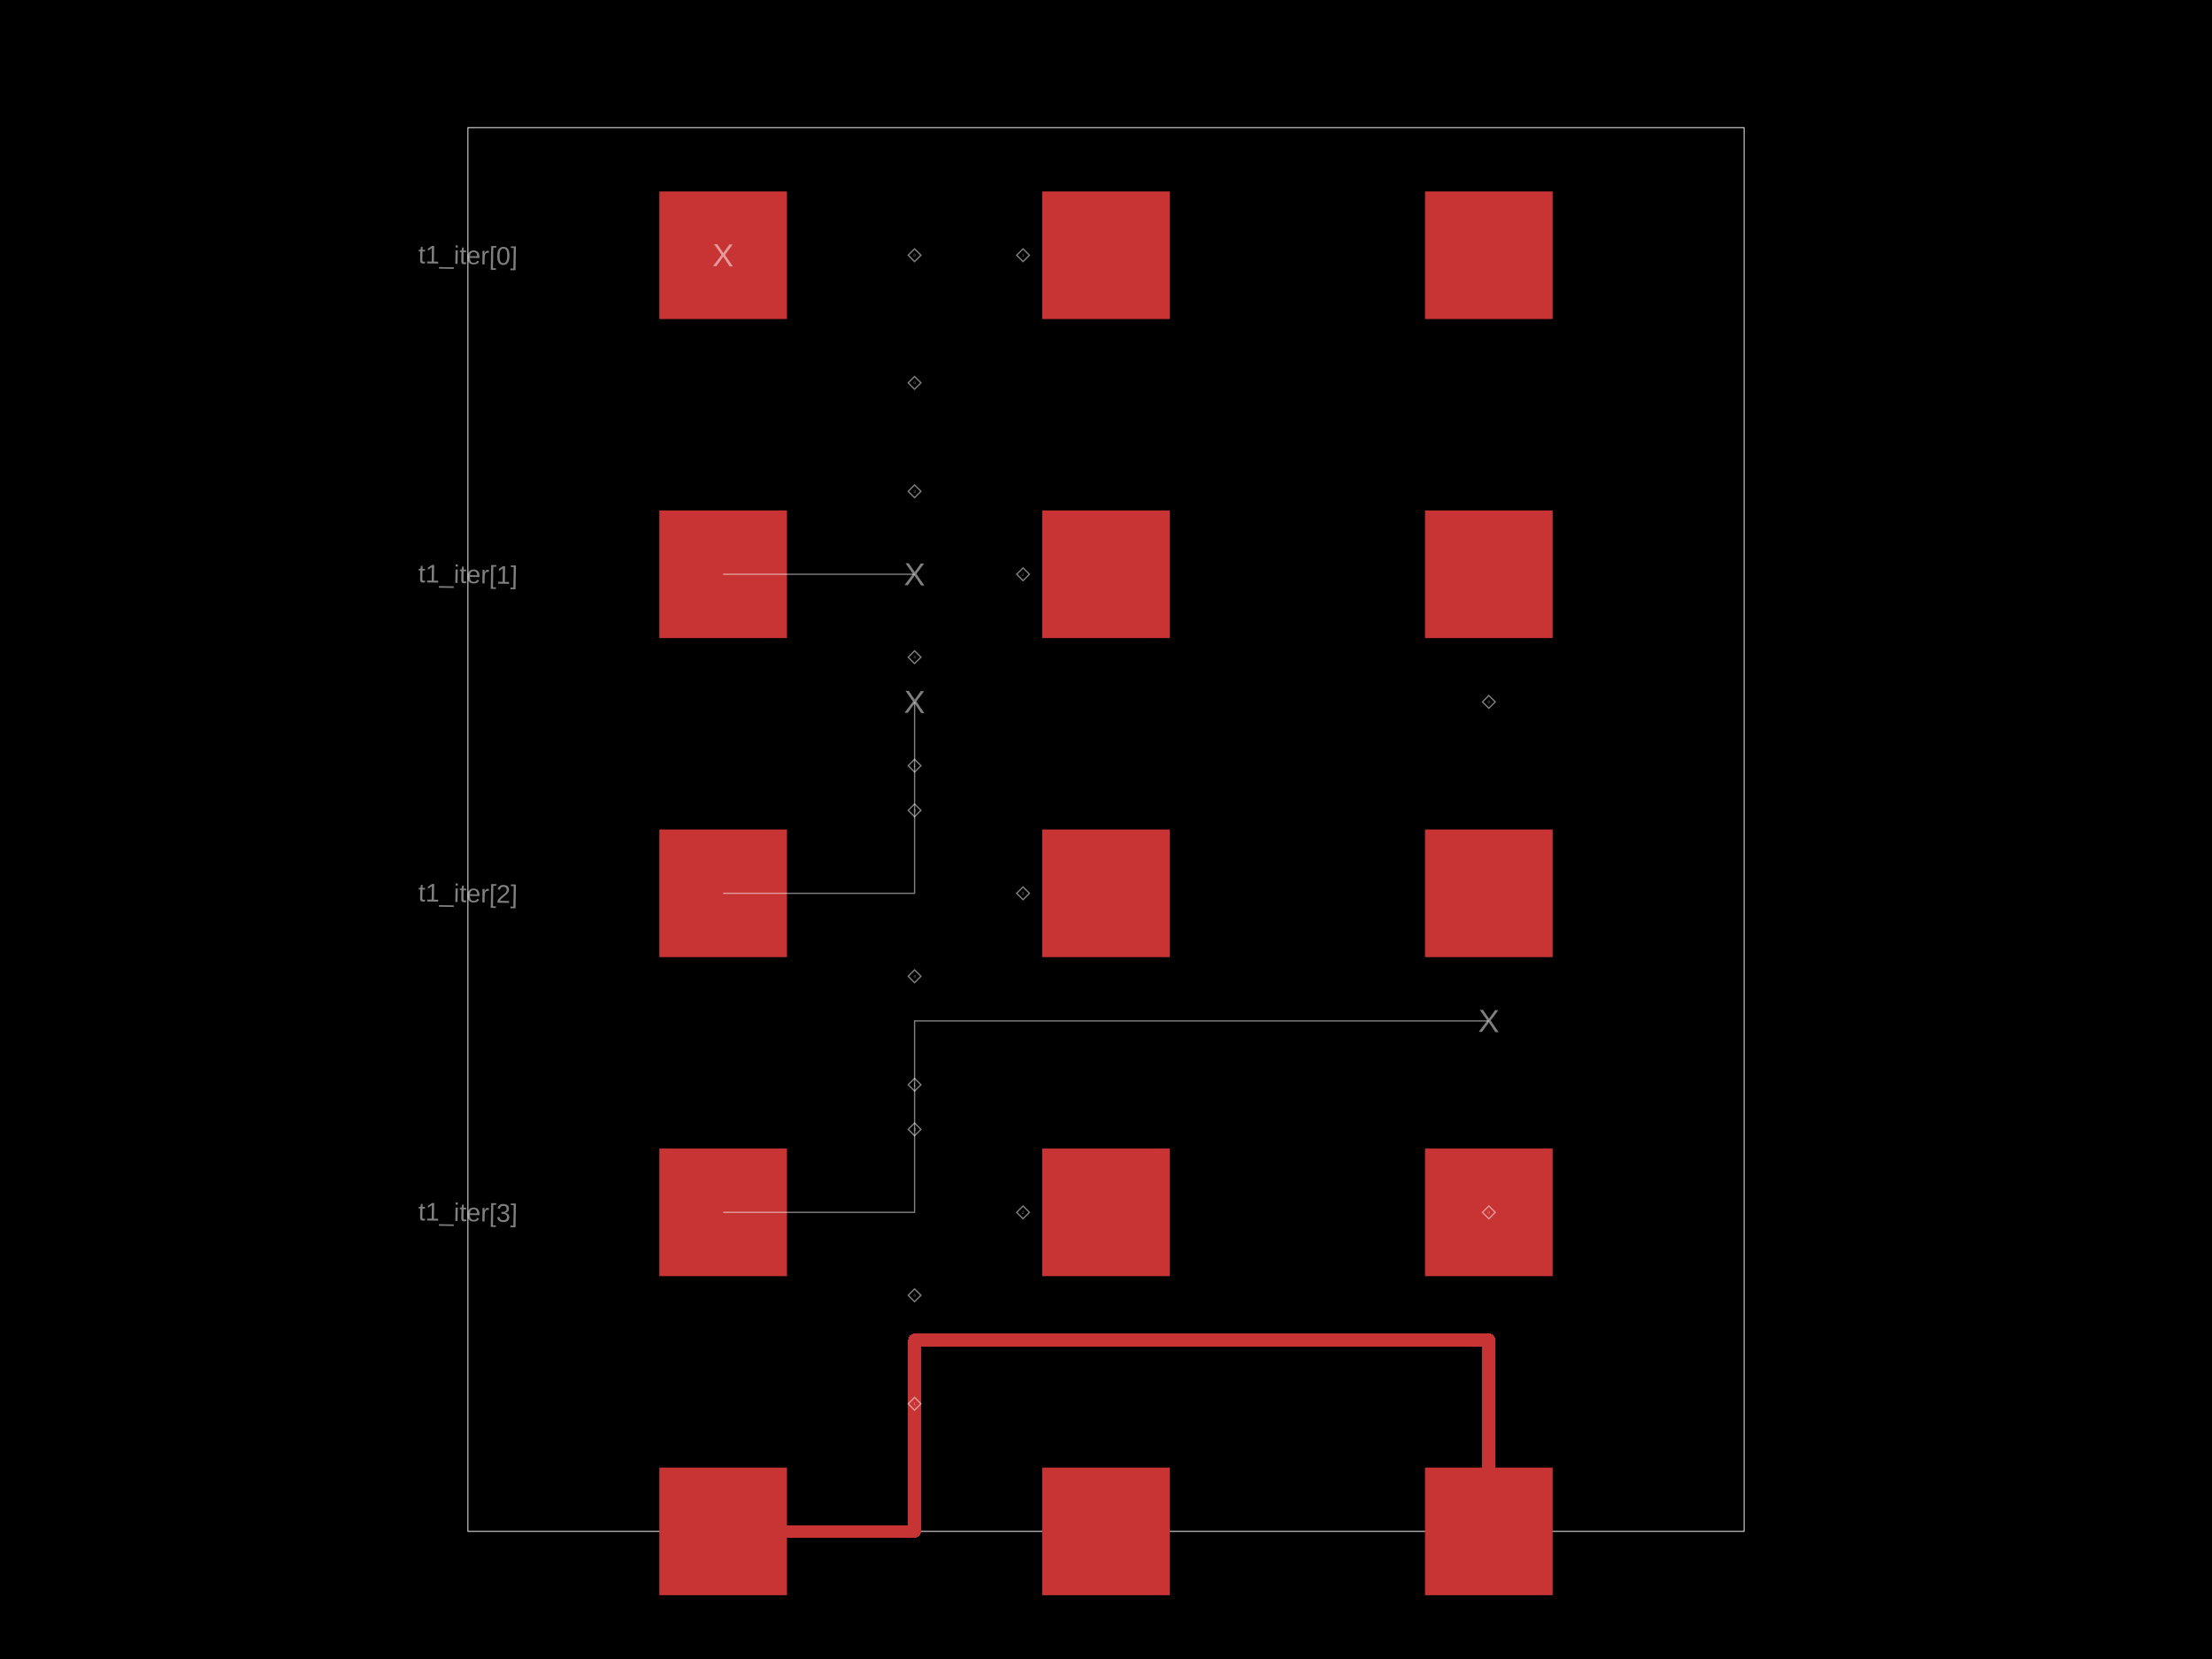
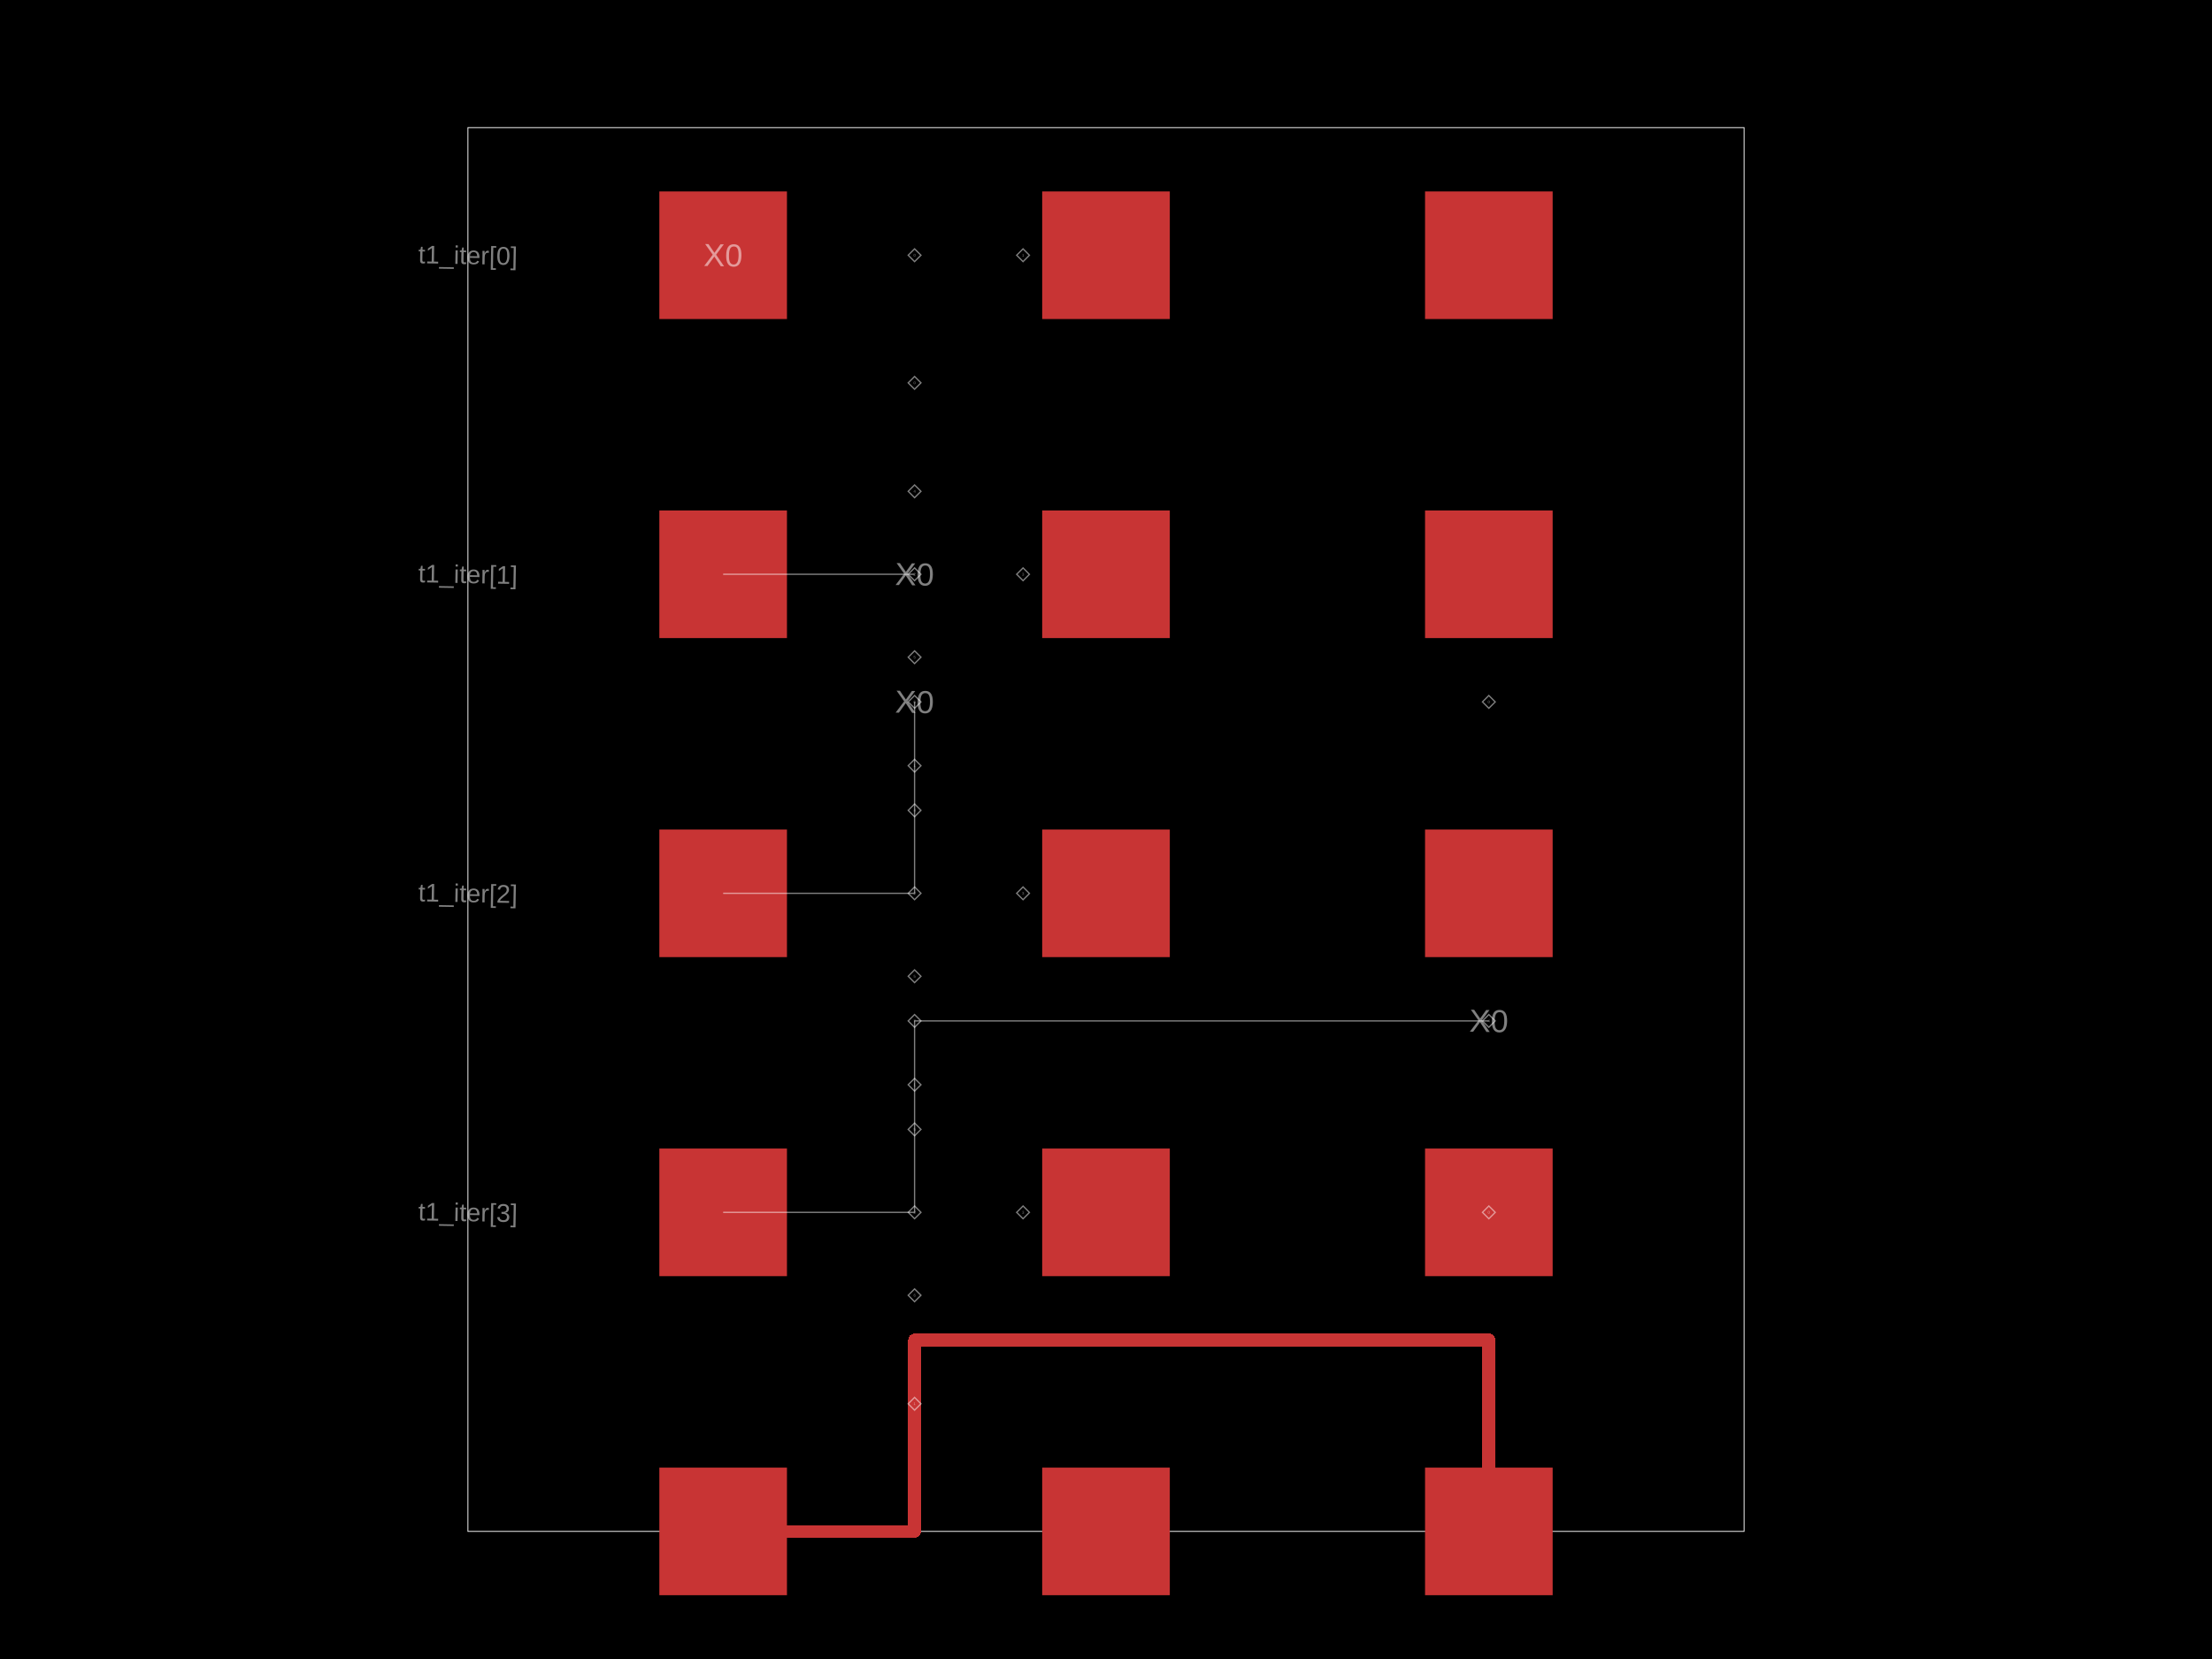
<svg xmlns="http://www.w3.org/2000/svg" width="800" height="600">
  <style>
              .pcb-board { fill: #000; }
              .pcb-trace { fill: none; }
              .pcb-hole-outer { fill: rgb(200, 52, 52); }
              .pcb-hole-inner { fill: rgb(255, 38, 226); }
              .pcb-pad { }
              .pcb-boundary { fill: none; stroke: #fff; stroke-width: 0.3; }
              .pcb-silkscreen { fill: none; }
              .pcb-silkscreen-top { stroke: #f2eda1; }
              .pcb-silkscreen-bottom { stroke: #f2eda1; }
              .pcb-silkscreen-text { fill: #f2eda1; }
            </style>
  <rect class="pcb-board" x="0" y="0" width="800" height="600" />
  <rect class="pcb-boundary" x="169.231" y="46.154" width="461.538" height="507.692" />
  <g transform="translate(261.5385, 92.30769) rotate(0) scale(1, -1)">
    <rect class="pcb-component" x="0" y="0" width="0" height="0" />
    <rect class="pcb-component-outline" x="0" y="0" width="0" height="0" />
  </g>
  <g transform="translate(538.4615, 92.30769) rotate(0) scale(1, -1)">
    <rect class="pcb-component" x="0" y="0" width="0" height="0" />
    <rect class="pcb-component-outline" x="0" y="0" width="0" height="0" />
  </g>
  <g transform="translate(400, 92.30769) rotate(0) scale(1, -1)">
    <rect class="pcb-component" x="0" y="0" width="0" height="0" />
    <rect class="pcb-component-outline" x="0" y="0" width="0" height="0" />
  </g>
  <g transform="translate(261.5385, 207.6923) rotate(0) scale(1, -1)">
    <rect class="pcb-component" x="0" y="0" width="0" height="0" />
    <rect class="pcb-component-outline" x="0" y="0" width="0" height="0" />
  </g>
  <g transform="translate(538.4615, 207.6923) rotate(0) scale(1, -1)">
    <rect class="pcb-component" x="0" y="0" width="0" height="0" />
    <rect class="pcb-component-outline" x="0" y="0" width="0" height="0" />
  </g>
  <g transform="translate(400, 207.6923) rotate(0) scale(1, -1)">
    <rect class="pcb-component" x="0" y="0" width="0" height="0" />
    <rect class="pcb-component-outline" x="0" y="0" width="0" height="0" />
  </g>
  <g transform="translate(261.5385, 323.0769) rotate(0) scale(1, -1)">
    <rect class="pcb-component" x="0" y="0" width="0" height="0" />
    <rect class="pcb-component-outline" x="0" y="0" width="0" height="0" />
  </g>
  <g transform="translate(538.4615, 323.0769) rotate(0) scale(1, -1)">
    <rect class="pcb-component" x="0" y="0" width="0" height="0" />
    <rect class="pcb-component-outline" x="0" y="0" width="0" height="0" />
  </g>
  <g transform="translate(400, 323.0769) rotate(0) scale(1, -1)">
    <rect class="pcb-component" x="0" y="0" width="0" height="0" />
    <rect class="pcb-component-outline" x="0" y="0" width="0" height="0" />
  </g>
  <g transform="translate(261.5385, 438.4615) rotate(0) scale(1, -1)">
    <rect class="pcb-component" x="0" y="0" width="0" height="0" />
    <rect class="pcb-component-outline" x="0" y="0" width="0" height="0" />
  </g>
  <g transform="translate(538.4615, 438.4615) rotate(0) scale(1, -1)">
    <rect class="pcb-component" x="0" y="0" width="0" height="0" />
    <rect class="pcb-component-outline" x="0" y="0" width="0" height="0" />
  </g>
  <g transform="translate(400, 438.4615) rotate(0) scale(1, -1)">
    <rect class="pcb-component" x="0" y="0" width="0" height="0" />
    <rect class="pcb-component-outline" x="0" y="0" width="0" height="0" />
  </g>
  <g transform="translate(261.5385, 553.8462) rotate(0) scale(1, -1)">
    <rect class="pcb-component" x="0" y="0" width="0" height="0" />
    <rect class="pcb-component-outline" x="0" y="0" width="0" height="0" />
  </g>
  <g transform="translate(538.4615, 553.8462) rotate(0) scale(1, -1)">
    <rect class="pcb-component" x="0" y="0" width="0" height="0" />
    <rect class="pcb-component-outline" x="0" y="0" width="0" height="0" />
  </g>
  <g transform="translate(400, 553.8462) rotate(0) scale(1, -1)">
    <rect class="pcb-component" x="0" y="0" width="0" height="0" />
    <rect class="pcb-component-outline" x="0" y="0" width="0" height="0" />
  </g>
  <rect class="pcb-pad" fill="rgb(200, 52, 52)" x="238.462" y="69.231" width="46.154" height="46.154" />
  <rect class="pcb-pad" fill="rgb(200, 52, 52)" x="515.385" y="69.231" width="46.154" height="46.154" />
  <rect class="pcb-pad" fill="rgb(200, 52, 52)" x="376.923" y="69.231" width="46.154" height="46.154" />
  <rect class="pcb-pad" fill="rgb(200, 52, 52)" x="238.462" y="184.615" width="46.154" height="46.154" />
  <rect class="pcb-pad" fill="rgb(200, 52, 52)" x="515.385" y="184.615" width="46.154" height="46.154" />
  <rect class="pcb-pad" fill="rgb(200, 52, 52)" x="376.923" y="184.615" width="46.154" height="46.154" />
  <rect class="pcb-pad" fill="rgb(200, 52, 52)" x="238.462" y="300" width="46.154" height="46.154" />
  <rect class="pcb-pad" fill="rgb(200, 52, 52)" x="515.385" y="300" width="46.154" height="46.154" />
  <rect class="pcb-pad" fill="rgb(200, 52, 52)" x="376.923" y="300" width="46.154" height="46.154" />
  <rect class="pcb-pad" fill="rgb(200, 52, 52)" x="238.462" y="415.385" width="46.154" height="46.154" />
  <rect class="pcb-pad" fill="rgb(200, 52, 52)" x="515.385" y="415.385" width="46.154" height="46.154" />
  <rect class="pcb-pad" fill="rgb(200, 52, 52)" x="376.923" y="415.385" width="46.154" height="46.154" />
  <rect class="pcb-pad" fill="rgb(200, 52, 52)" x="238.462" y="530.769" width="46.154" height="46.154" />
  <rect class="pcb-pad" fill="rgb(200, 52, 52)" x="515.385" y="530.769" width="46.154" height="46.154" />
  <rect class="pcb-pad" fill="rgb(200, 52, 52)" x="376.923" y="530.769" width="46.154" height="46.154" />
  <path class="pcb-trace" stroke="rgb(200, 52, 52)" d="M 261.538 553.846 L 330.769 553.846" stroke-width="4.615" stroke-linecap="round" stroke-linejoin="round" shape-rendering="crispEdges" />
  <path class="pcb-trace" stroke="rgb(200, 52, 52)" d="M 330.769 553.846 L 330.769 484.615" stroke-width="4.615" stroke-linecap="round" stroke-linejoin="round" shape-rendering="crispEdges" />
  <path class="pcb-trace" stroke="rgb(200, 52, 52)" d="M 330.769 484.615 L 538.462 484.615" stroke-width="4.615" stroke-linecap="round" stroke-linejoin="round" shape-rendering="crispEdges" />
  <path class="pcb-trace" stroke="rgb(200, 52, 52)" d="M 538.462 484.615 L 538.462 553.846" stroke-width="4.615" stroke-linecap="round" stroke-linejoin="round" shape-rendering="crispEdges" />
  <path class="pcb-fabrication-note-path" stroke="rgba(255,255,255,0.5)" fill="none" d="M 330.769 90 L 333.077 92.308 L 330.769 94.615 L 328.462 92.308 Z" stroke-width="0.462" data-pcb-component-id="" data-pcb-fabrication-note-path-id="note_path_-1.5_0" />
  <path class="pcb-fabrication-note-path" stroke="rgba(255,255,255,0.5)" fill="none" d="M 370 90 L 372.308 92.308 L 370 94.615 L 367.692 92.308 Z" stroke-width="0.462" data-pcb-component-id="" data-pcb-fabrication-note-path-id="note_path_-0.6499999999999999_0" />
  <path class="pcb-fabrication-note-path" stroke="rgba(255,255,255,0.5)" fill="none" d="M 330.769 136.154 L 333.077 138.462 L 330.769 140.769 L 328.462 138.462 Z" stroke-width="0.462" data-pcb-component-id="" data-pcb-fabrication-note-path-id="note_path_-1.5_1.5" />
  <path class="pcb-fabrication-note-path" stroke="rgba(255,255,255,0.5)" fill="none" d="M 330.769 274.615 L 333.077 276.923 L 330.769 279.231 L 328.462 276.923 Z" stroke-width="0.462" data-pcb-component-id="" data-pcb-fabrication-note-path-id="note_path_-1.5_-1.5" />
+   <path class="pcb-fabrication-note-path" stroke="rgba(255,255,255,0.5)" fill="none" d="M 330.769 205.385 L 333.077 207.692 L 330.769 210 L 328.462 207.692 Z" stroke-width="0.462" data-pcb-component-id="" data-pcb-fabrication-note-path-id="note_path_-1.5_0" />
  <path class="pcb-fabrication-note-path" stroke="rgba(255,255,255,0.5)" fill="none" d="M 370 205.385 L 372.308 207.692 L 370 210 L 367.692 207.692 Z" stroke-width="0.462" data-pcb-component-id="" data-pcb-fabrication-note-path-id="note_path_-0.6499999999999999_0" />
  <path class="pcb-fabrication-note-path" stroke="rgba(255,255,255,0.5)" fill="none" d="M 330.769 175.385 L 333.077 177.692 L 330.769 180 L 328.462 177.692 Z" stroke-width="0.462" data-pcb-component-id="" data-pcb-fabrication-note-path-id="note_path_-1.5_0.65" />
  <path class="pcb-fabrication-note-path" stroke="rgba(255,255,255,0.5)" fill="none" d="M 330.769 235.385 L 333.077 237.692 L 330.769 240 L 328.462 237.692 Z" stroke-width="0.462" data-pcb-component-id="" data-pcb-fabrication-note-path-id="note_path_-1.5_-0.65" />
  <path class="pcb-fabrication-note-path" stroke="rgba(255,255,255,0.5)" fill="none" d="M 261.538 207.692 L 330.769 207.692" stroke-width="0.462" data-pcb-component-id="" data-pcb-fabrication-note-path-id="note_path_-1.5_0" />
  <path class="pcb-fabrication-note-path" stroke="rgba(255,255,255,0.5)" fill="none" d="M 538.462 251.538 L 540.769 253.846 L 538.462 256.154 L 536.154 253.846 Z" stroke-width="0.462" data-pcb-component-id="" data-pcb-fabrication-note-path-id="note_path_3_1.5" />
  <path class="pcb-fabrication-note-path" stroke="rgba(255,255,255,0.5)" fill="none" d="M 330.769 390 L 333.077 392.308 L 330.769 394.615 L 328.462 392.308 Z" stroke-width="0.462" data-pcb-component-id="" data-pcb-fabrication-note-path-id="note_path_-1.5_-1.5" />
+   <path class="pcb-fabrication-note-path" stroke="rgba(255,255,255,0.5)" fill="none" d="M 330.769 320.769 L 333.077 323.077 L 330.769 325.385 L 328.462 323.077 Z" stroke-width="0.462" data-pcb-component-id="" data-pcb-fabrication-note-path-id="note_path_-1.5_0" />
  <path class="pcb-fabrication-note-path" stroke="rgba(255,255,255,0.5)" fill="none" d="M 370 320.769 L 372.308 323.077 L 370 325.385 L 367.692 323.077 Z" stroke-width="0.462" data-pcb-component-id="" data-pcb-fabrication-note-path-id="note_path_-0.6499999999999999_0" />
  <path class="pcb-fabrication-note-path" stroke="rgba(255,255,255,0.5)" fill="none" d="M 330.769 290.769 L 333.077 293.077 L 330.769 295.385 L 328.462 293.077 Z" stroke-width="0.462" data-pcb-component-id="" data-pcb-fabrication-note-path-id="note_path_-1.5_0.65" />
  <path class="pcb-fabrication-note-path" stroke="rgba(255,255,255,0.5)" fill="none" d="M 330.769 350.769 L 333.077 353.077 L 330.769 355.385 L 328.462 353.077 Z" stroke-width="0.462" data-pcb-component-id="" data-pcb-fabrication-note-path-id="note_path_-1.5_-0.65" />
+   <path class="pcb-fabrication-note-path" stroke="rgba(255,255,255,0.5)" fill="none" d="M 330.769 251.538 L 333.077 253.846 L 330.769 256.154 L 328.462 253.846 Z" stroke-width="0.462" data-pcb-component-id="" data-pcb-fabrication-note-path-id="note_path_-1.5_1.5" />
  <path class="pcb-fabrication-note-path" stroke="rgba(255,255,255,0.5)" fill="none" d="M 261.538 323.077 L 330.769 323.077 L 330.769 253.846" stroke-width="0.462" data-pcb-component-id="" data-pcb-fabrication-note-path-id="note_path_-1.5_1.5" />
  <path class="pcb-fabrication-note-path" stroke="rgba(255,255,255,0.5)" fill="none" d="M 538.462 436.154 L 540.769 438.462 L 538.462 440.769 L 536.154 438.462 Z" stroke-width="0.462" data-pcb-component-id="" data-pcb-fabrication-note-path-id="note_path_3_0" />
  <path class="pcb-fabrication-note-path" stroke="rgba(255,255,255,0.5)" fill="none" d="M 330.769 505.385 L 333.077 507.692 L 330.769 510 L 328.462 507.692 Z" stroke-width="0.462" data-pcb-component-id="" data-pcb-fabrication-note-path-id="note_path_-1.5_-1.5" />
+   <path class="pcb-fabrication-note-path" stroke="rgba(255,255,255,0.5)" fill="none" d="M 330.769 436.154 L 333.077 438.462 L 330.769 440.769 L 328.462 438.462 Z" stroke-width="0.462" data-pcb-component-id="" data-pcb-fabrication-note-path-id="note_path_-1.5_0" />
  <path class="pcb-fabrication-note-path" stroke="rgba(255,255,255,0.5)" fill="none" d="M 370 436.154 L 372.308 438.462 L 370 440.769 L 367.692 438.462 Z" stroke-width="0.462" data-pcb-component-id="" data-pcb-fabrication-note-path-id="note_path_-0.6499999999999999_0" />
+   <path class="pcb-fabrication-note-path" stroke="rgba(255,255,255,0.5)" fill="none" d="M 538.462 366.923 L 540.769 369.231 L 538.462 371.538 L 536.154 369.231 Z" stroke-width="0.462" data-pcb-component-id="" data-pcb-fabrication-note-path-id="note_path_3_1.5" />
  <path class="pcb-fabrication-note-path" stroke="rgba(255,255,255,0.5)" fill="none" d="M 330.769 406.154 L 333.077 408.462 L 330.769 410.769 L 328.462 408.462 Z" stroke-width="0.462" data-pcb-component-id="" data-pcb-fabrication-note-path-id="note_path_-1.5_0.65" />
  <path class="pcb-fabrication-note-path" stroke="rgba(255,255,255,0.5)" fill="none" d="M 330.769 466.154 L 333.077 468.462 L 330.769 470.769 L 328.462 468.462 Z" stroke-width="0.462" data-pcb-component-id="" data-pcb-fabrication-note-path-id="note_path_-1.5_-0.65" />
+   <path class="pcb-fabrication-note-path" stroke="rgba(255,255,255,0.5)" fill="none" d="M 330.769 366.923 L 333.077 369.231 L 330.769 371.538 L 328.462 369.231 Z" stroke-width="0.462" data-pcb-component-id="" data-pcb-fabrication-note-path-id="note_path_-1.5_1.5" />
  <path class="pcb-fabrication-note-path" stroke="rgba(255,255,255,0.5)" fill="none" d="M 261.538 438.462 L 330.769 438.462 L 330.769 369.231 L 538.462 369.231" stroke-width="0.462" data-pcb-component-id="" data-pcb-fabrication-note-path-id="note_path_3_1.5" />
-   <text x="0" y="0" font-family="Arial, sans-serif" font-size="11.538" text-anchor="middle" dominant-baseline="central" transform="matrix(0.9998477,0.01745241,-0.01745241,0.9998477,261.5385,92.30769)" class="pcb-fabrication-note-text" fill="rgba(255,255,255,0.5)">X</text>
+   <text x="0" y="0" font-family="Arial, sans-serif" font-size="11.538" text-anchor="middle" dominant-baseline="central" transform="matrix(0.9998477,0.01745241,-0.01745241,0.9998477,261.5385,92.30769)" class="pcb-fabrication-note-text" fill="rgba(255,255,255,0.5)">X0</text>
  <text x="0" y="0" font-family="Arial, sans-serif" font-size="1.385" text-anchor="middle" dominant-baseline="central" transform="matrix(0.9998477,0.01745241,-0.01745241,0.9998477,330.7692,92.30769)" class="pcb-fabrication-note-text" fill="rgba(255,255,255,0.5)">0</text>
  <text x="0" y="0" font-family="Arial, sans-serif" font-size="1.385" text-anchor="middle" dominant-baseline="central" transform="matrix(0.9998477,0.01745241,-0.01745241,0.9998477,370,92.30769)" class="pcb-fabrication-note-text" fill="rgba(255,255,255,0.5)">1</text>
  <text x="0" y="0" font-family="Arial, sans-serif" font-size="9.231" text-anchor="middle" dominant-baseline="central" transform="matrix(0.9998477,0.01745241,-0.01745241,0.9998477,169.2308,92.30769)" class="pcb-fabrication-note-text" fill="rgba(255,255,255,0.5)">t1_iter[0]</text>
-   <text x="0" y="0" font-family="Arial, sans-serif" font-size="11.538" text-anchor="middle" dominant-baseline="central" transform="matrix(0.9998477,0.01745241,-0.01745241,0.9998477,330.7692,207.6923)" class="pcb-fabrication-note-text" fill="rgba(255,255,255,0.5)">X</text>
+   <text x="0" y="0" font-family="Arial, sans-serif" font-size="11.538" text-anchor="middle" dominant-baseline="central" transform="matrix(0.9998477,0.01745241,-0.01745241,0.9998477,330.7692,207.6923)" class="pcb-fabrication-note-text" fill="rgba(255,255,255,0.5)">X0</text>
  <text x="0" y="0" font-family="Arial, sans-serif" font-size="1.385" text-anchor="middle" dominant-baseline="central" transform="matrix(0.9998477,0.01745241,-0.01745241,0.9998477,330.7692,138.4615)" class="pcb-fabrication-note-text" fill="rgba(255,255,255,0.5)">0</text>
  <text x="0" y="0" font-family="Arial, sans-serif" font-size="1.385" text-anchor="middle" dominant-baseline="central" transform="matrix(0.9998477,0.01745241,-0.01745241,0.9998477,330.7692,276.9231)" class="pcb-fabrication-note-text" fill="rgba(255,255,255,0.5)">1</text>
-   <text x="0" y="0" font-family="Arial, sans-serif" font-size="1.385" text-anchor="middle" dominant-baseline="central" transform="matrix(0.9998477,0.01745241,-0.01745241,0.9998477,370,207.6923)" class="pcb-fabrication-note-text" fill="rgba(255,255,255,0.5)">2</text>
-   <text x="0" y="0" font-family="Arial, sans-serif" font-size="1.385" text-anchor="middle" dominant-baseline="central" transform="matrix(0.9998477,0.01745241,-0.01745241,0.9998477,330.7692,177.6923)" class="pcb-fabrication-note-text" fill="rgba(255,255,255,0.5)">3</text>
-   <text x="0" y="0" font-family="Arial, sans-serif" font-size="1.385" text-anchor="middle" dominant-baseline="central" transform="matrix(0.9998477,0.01745241,-0.01745241,0.9998477,330.7692,237.6923)" class="pcb-fabrication-note-text" fill="rgba(255,255,255,0.5)">4</text>
+   <text x="0" y="0" font-family="Arial, sans-serif" font-size="1.385" text-anchor="middle" dominant-baseline="central" transform="matrix(0.9998477,0.01745241,-0.01745241,0.9998477,330.7692,207.6923)" class="pcb-fabrication-note-text" fill="rgba(255,255,255,0.5)">2</text>
+   <text x="0" y="0" font-family="Arial, sans-serif" font-size="1.385" text-anchor="middle" dominant-baseline="central" transform="matrix(0.9998477,0.01745241,-0.01745241,0.9998477,370,207.6923)" class="pcb-fabrication-note-text" fill="rgba(255,255,255,0.5)">3</text>
+   <text x="0" y="0" font-family="Arial, sans-serif" font-size="1.385" text-anchor="middle" dominant-baseline="central" transform="matrix(0.9998477,0.01745241,-0.01745241,0.9998477,330.7692,177.6923)" class="pcb-fabrication-note-text" fill="rgba(255,255,255,0.5)">4</text>
+   <text x="0" y="0" font-family="Arial, sans-serif" font-size="1.385" text-anchor="middle" dominant-baseline="central" transform="matrix(0.9998477,0.01745241,-0.01745241,0.9998477,330.7692,237.6923)" class="pcb-fabrication-note-text" fill="rgba(255,255,255,0.5)">5</text>
  <text x="0" y="0" font-family="Arial, sans-serif" font-size="9.231" text-anchor="middle" dominant-baseline="central" transform="matrix(0.9998477,0.01745241,-0.01745241,0.9998477,169.2308,207.6923)" class="pcb-fabrication-note-text" fill="rgba(255,255,255,0.5)">t1_iter[1]</text>
-   <text x="0" y="0" font-family="Arial, sans-serif" font-size="11.538" text-anchor="middle" dominant-baseline="central" transform="matrix(0.9998477,0.01745241,-0.01745241,0.9998477,330.7692,253.8462)" class="pcb-fabrication-note-text" fill="rgba(255,255,255,0.5)">X</text>
+   <text x="0" y="0" font-family="Arial, sans-serif" font-size="11.538" text-anchor="middle" dominant-baseline="central" transform="matrix(0.9998477,0.01745241,-0.01745241,0.9998477,330.7692,253.8462)" class="pcb-fabrication-note-text" fill="rgba(255,255,255,0.5)">X0</text>
  <text x="0" y="0" font-family="Arial, sans-serif" font-size="1.385" text-anchor="middle" dominant-baseline="central" transform="matrix(0.9998477,0.01745241,-0.01745241,0.9998477,538.4615,253.8462)" class="pcb-fabrication-note-text" fill="rgba(255,255,255,0.5)">0</text>
  <text x="0" y="0" font-family="Arial, sans-serif" font-size="1.385" text-anchor="middle" dominant-baseline="central" transform="matrix(0.9998477,0.01745241,-0.01745241,0.9998477,330.7692,392.3077)" class="pcb-fabrication-note-text" fill="rgba(255,255,255,0.5)">1</text>
-   <text x="0" y="0" font-family="Arial, sans-serif" font-size="1.385" text-anchor="middle" dominant-baseline="central" transform="matrix(0.9998477,0.01745241,-0.01745241,0.9998477,370,323.0769)" class="pcb-fabrication-note-text" fill="rgba(255,255,255,0.5)">2</text>
-   <text x="0" y="0" font-family="Arial, sans-serif" font-size="1.385" text-anchor="middle" dominant-baseline="central" transform="matrix(0.9998477,0.01745241,-0.01745241,0.9998477,330.7692,293.0769)" class="pcb-fabrication-note-text" fill="rgba(255,255,255,0.5)">3</text>
-   <text x="0" y="0" font-family="Arial, sans-serif" font-size="1.385" text-anchor="middle" dominant-baseline="central" transform="matrix(0.9998477,0.01745241,-0.01745241,0.9998477,330.7692,353.0769)" class="pcb-fabrication-note-text" fill="rgba(255,255,255,0.5)">4</text>
+   <text x="0" y="0" font-family="Arial, sans-serif" font-size="1.385" text-anchor="middle" dominant-baseline="central" transform="matrix(0.9998477,0.01745241,-0.01745241,0.9998477,330.7692,323.0769)" class="pcb-fabrication-note-text" fill="rgba(255,255,255,0.5)">2</text>
+   <text x="0" y="0" font-family="Arial, sans-serif" font-size="1.385" text-anchor="middle" dominant-baseline="central" transform="matrix(0.9998477,0.01745241,-0.01745241,0.9998477,370,323.0769)" class="pcb-fabrication-note-text" fill="rgba(255,255,255,0.5)">3</text>
+   <text x="0" y="0" font-family="Arial, sans-serif" font-size="1.385" text-anchor="middle" dominant-baseline="central" transform="matrix(0.9998477,0.01745241,-0.01745241,0.9998477,330.7692,293.0769)" class="pcb-fabrication-note-text" fill="rgba(255,255,255,0.5)">4</text>
+   <text x="0" y="0" font-family="Arial, sans-serif" font-size="1.385" text-anchor="middle" dominant-baseline="central" transform="matrix(0.9998477,0.01745241,-0.01745241,0.9998477,330.7692,353.0769)" class="pcb-fabrication-note-text" fill="rgba(255,255,255,0.5)">5</text>
+   <text x="0" y="0" font-family="Arial, sans-serif" font-size="1.385" text-anchor="middle" dominant-baseline="central" transform="matrix(0.9998477,0.01745241,-0.01745241,0.9998477,330.7692,253.8462)" class="pcb-fabrication-note-text" fill="rgba(255,255,255,0.5)">6</text>
  <text x="0" y="0" font-family="Arial, sans-serif" font-size="9.231" text-anchor="middle" dominant-baseline="central" transform="matrix(0.9998477,0.01745241,-0.01745241,0.9998477,169.2308,323.0769)" class="pcb-fabrication-note-text" fill="rgba(255,255,255,0.5)">t1_iter[2]</text>
-   <text x="0" y="0" font-family="Arial, sans-serif" font-size="11.538" text-anchor="middle" dominant-baseline="central" transform="matrix(0.9998477,0.01745241,-0.01745241,0.9998477,538.4615,369.2308)" class="pcb-fabrication-note-text" fill="rgba(255,255,255,0.5)">X</text>
+   <text x="0" y="0" font-family="Arial, sans-serif" font-size="11.538" text-anchor="middle" dominant-baseline="central" transform="matrix(0.9998477,0.01745241,-0.01745241,0.9998477,538.4615,369.2308)" class="pcb-fabrication-note-text" fill="rgba(255,255,255,0.5)">X0</text>
  <text x="0" y="0" font-family="Arial, sans-serif" font-size="1.385" text-anchor="middle" dominant-baseline="central" transform="matrix(0.9998477,0.01745241,-0.01745241,0.9998477,538.4615,438.4615)" class="pcb-fabrication-note-text" fill="rgba(255,255,255,0.5)">0</text>
  <text x="0" y="0" font-family="Arial, sans-serif" font-size="1.385" text-anchor="middle" dominant-baseline="central" transform="matrix(0.9998477,0.01745241,-0.01745241,0.9998477,330.7692,507.6923)" class="pcb-fabrication-note-text" fill="rgba(255,255,255,0.5)">1</text>
-   <text x="0" y="0" font-family="Arial, sans-serif" font-size="1.385" text-anchor="middle" dominant-baseline="central" transform="matrix(0.9998477,0.01745241,-0.01745241,0.9998477,370,438.4615)" class="pcb-fabrication-note-text" fill="rgba(255,255,255,0.5)">2</text>
-   <text x="0" y="0" font-family="Arial, sans-serif" font-size="1.385" text-anchor="middle" dominant-baseline="central" transform="matrix(0.9998477,0.01745241,-0.01745241,0.9998477,330.7692,408.4615)" class="pcb-fabrication-note-text" fill="rgba(255,255,255,0.5)">3</text>
-   <text x="0" y="0" font-family="Arial, sans-serif" font-size="1.385" text-anchor="middle" dominant-baseline="central" transform="matrix(0.9998477,0.01745241,-0.01745241,0.9998477,330.7692,468.4615)" class="pcb-fabrication-note-text" fill="rgba(255,255,255,0.5)">4</text>
+   <text x="0" y="0" font-family="Arial, sans-serif" font-size="1.385" text-anchor="middle" dominant-baseline="central" transform="matrix(0.9998477,0.01745241,-0.01745241,0.9998477,330.7692,438.4615)" class="pcb-fabrication-note-text" fill="rgba(255,255,255,0.5)">2</text>
+   <text x="0" y="0" font-family="Arial, sans-serif" font-size="1.385" text-anchor="middle" dominant-baseline="central" transform="matrix(0.9998477,0.01745241,-0.01745241,0.9998477,370,438.4615)" class="pcb-fabrication-note-text" fill="rgba(255,255,255,0.5)">3</text>
+   <text x="0" y="0" font-family="Arial, sans-serif" font-size="1.385" text-anchor="middle" dominant-baseline="central" transform="matrix(0.9998477,0.01745241,-0.01745241,0.9998477,538.4615,369.2308)" class="pcb-fabrication-note-text" fill="rgba(255,255,255,0.5)">4</text>
+   <text x="0" y="0" font-family="Arial, sans-serif" font-size="1.385" text-anchor="middle" dominant-baseline="central" transform="matrix(0.9998477,0.01745241,-0.01745241,0.9998477,330.7692,408.4615)" class="pcb-fabrication-note-text" fill="rgba(255,255,255,0.5)">5</text>
+   <text x="0" y="0" font-family="Arial, sans-serif" font-size="1.385" text-anchor="middle" dominant-baseline="central" transform="matrix(0.9998477,0.01745241,-0.01745241,0.9998477,330.7692,468.4615)" class="pcb-fabrication-note-text" fill="rgba(255,255,255,0.5)">6</text>
+   <text x="0" y="0" font-family="Arial, sans-serif" font-size="1.385" text-anchor="middle" dominant-baseline="central" transform="matrix(0.9998477,0.01745241,-0.01745241,0.9998477,330.7692,369.2308)" class="pcb-fabrication-note-text" fill="rgba(255,255,255,0.5)">7</text>
  <text x="0" y="0" font-family="Arial, sans-serif" font-size="9.231" text-anchor="middle" dominant-baseline="central" transform="matrix(0.9998477,0.01745241,-0.01745241,0.9998477,169.2308,438.4615)" class="pcb-fabrication-note-text" fill="rgba(255,255,255,0.5)">t1_iter[3]</text>
</svg>
